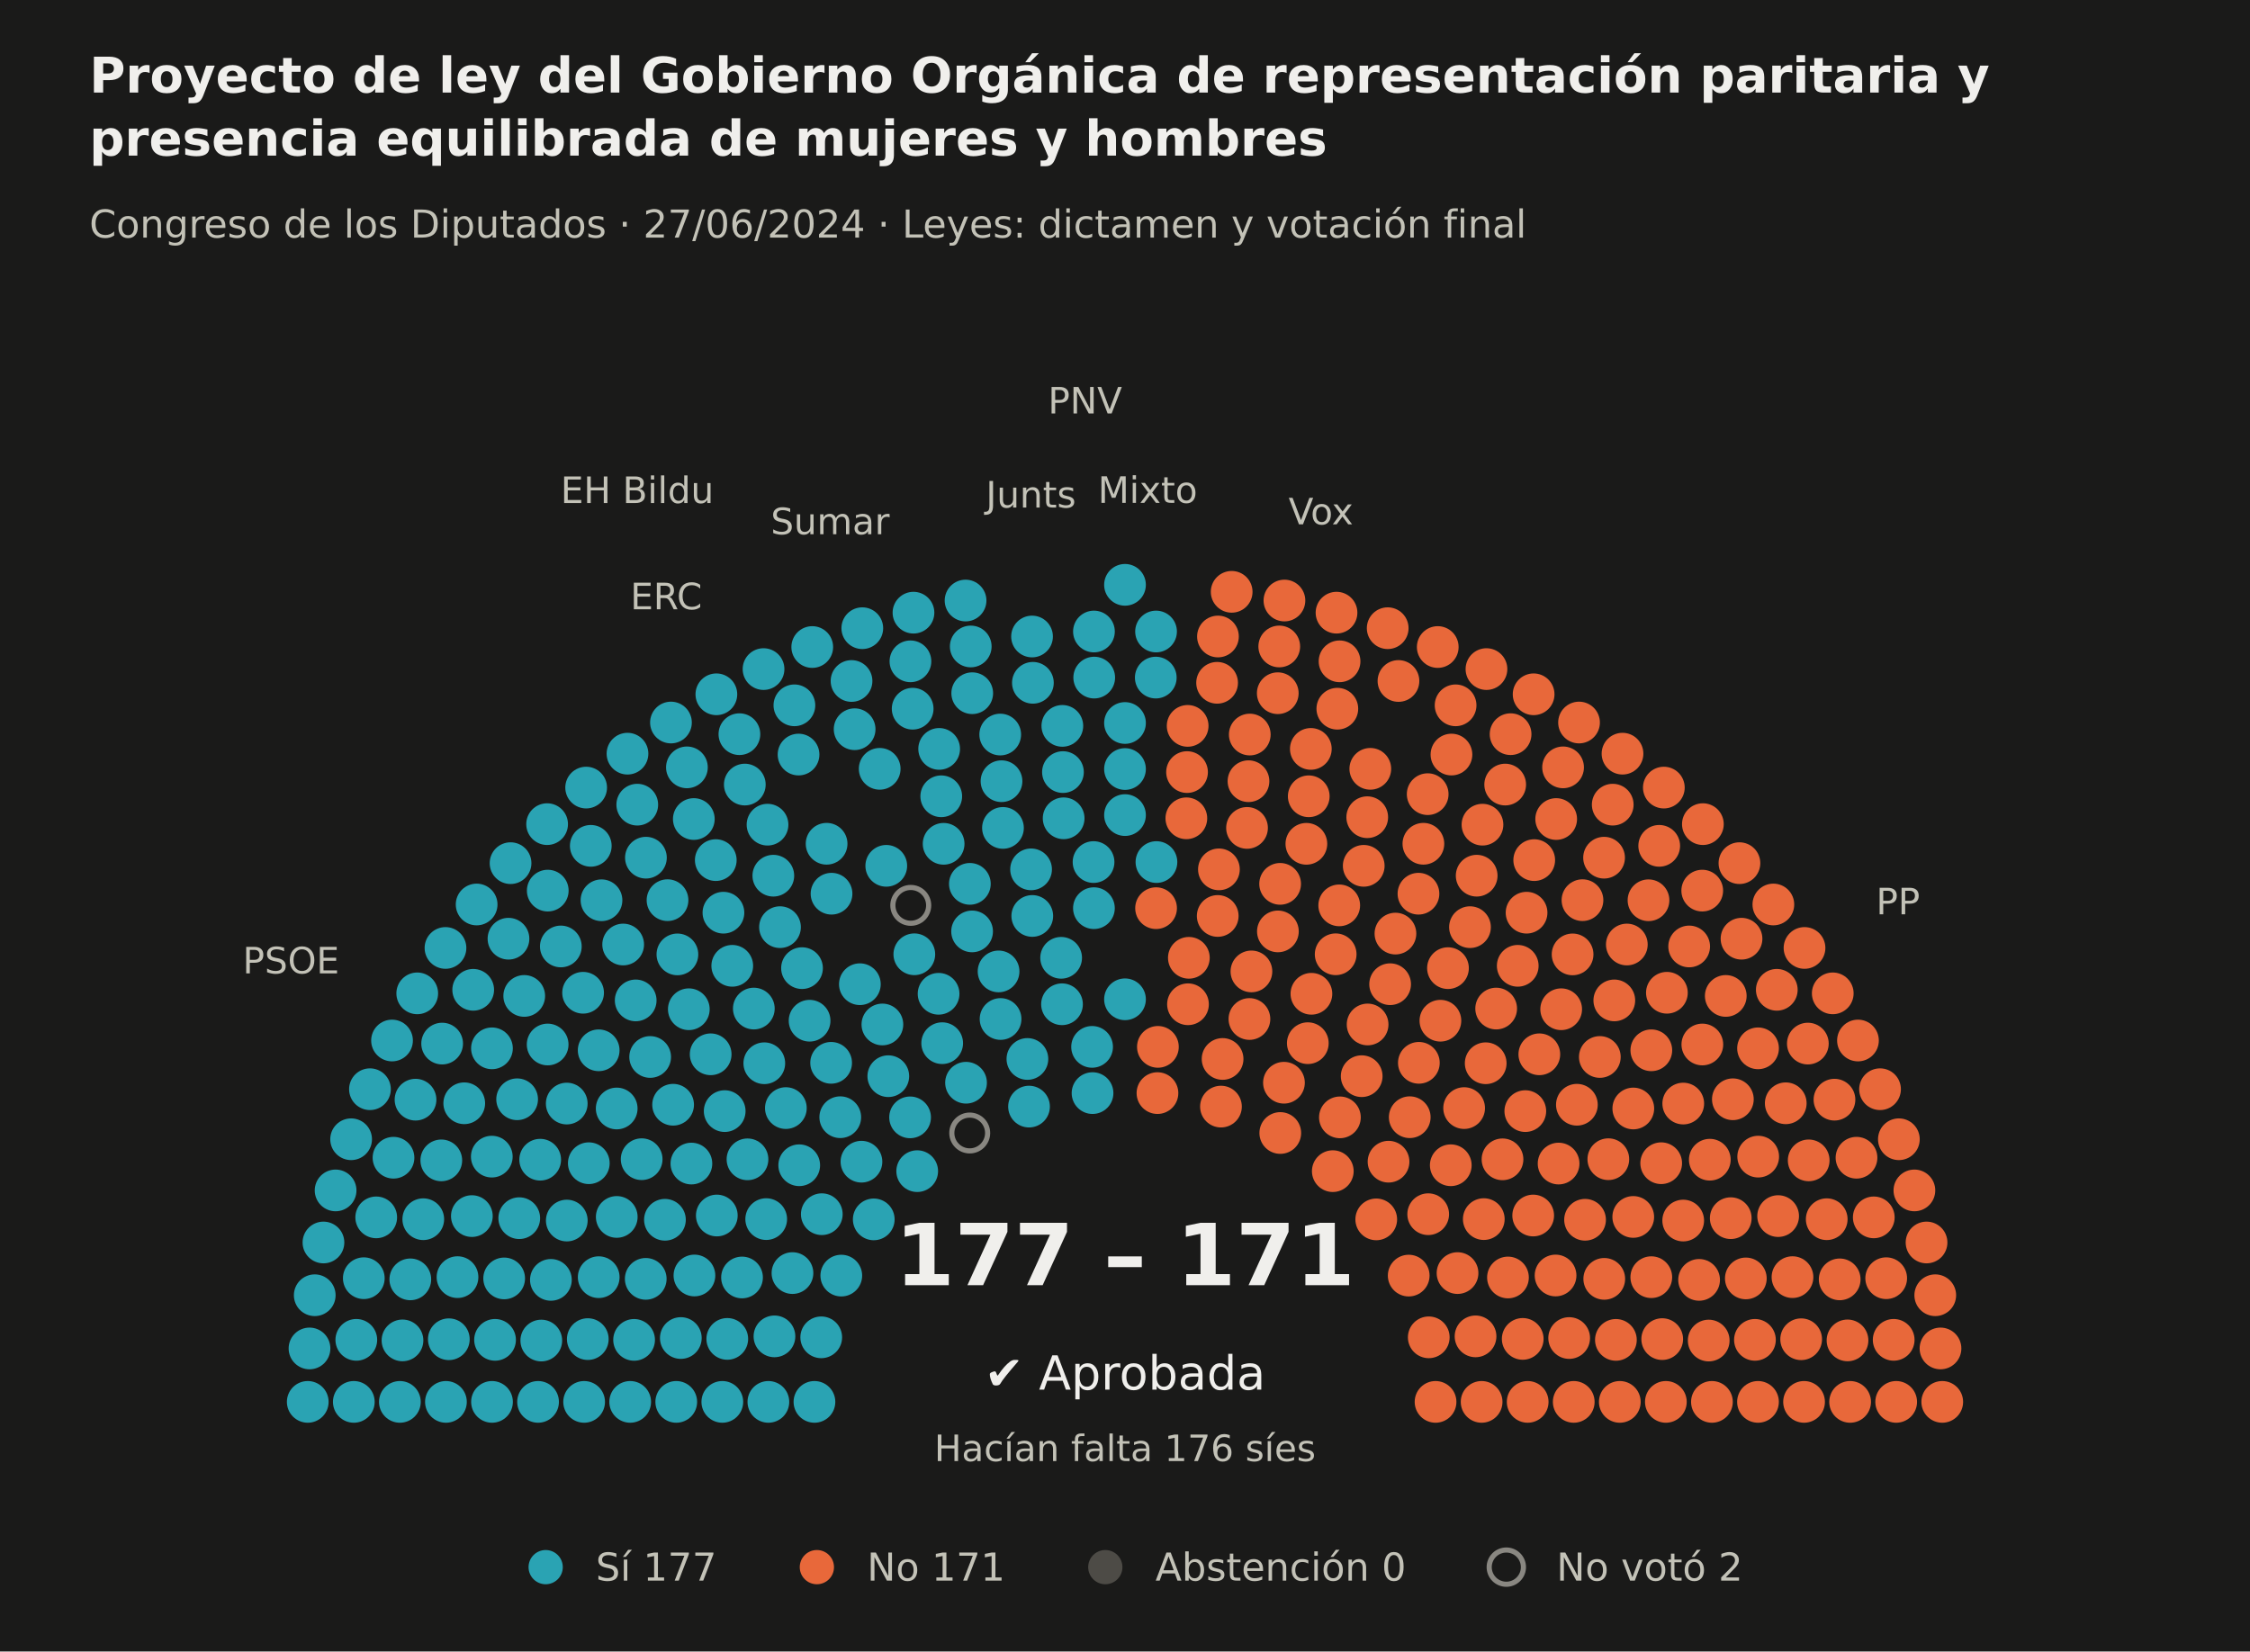
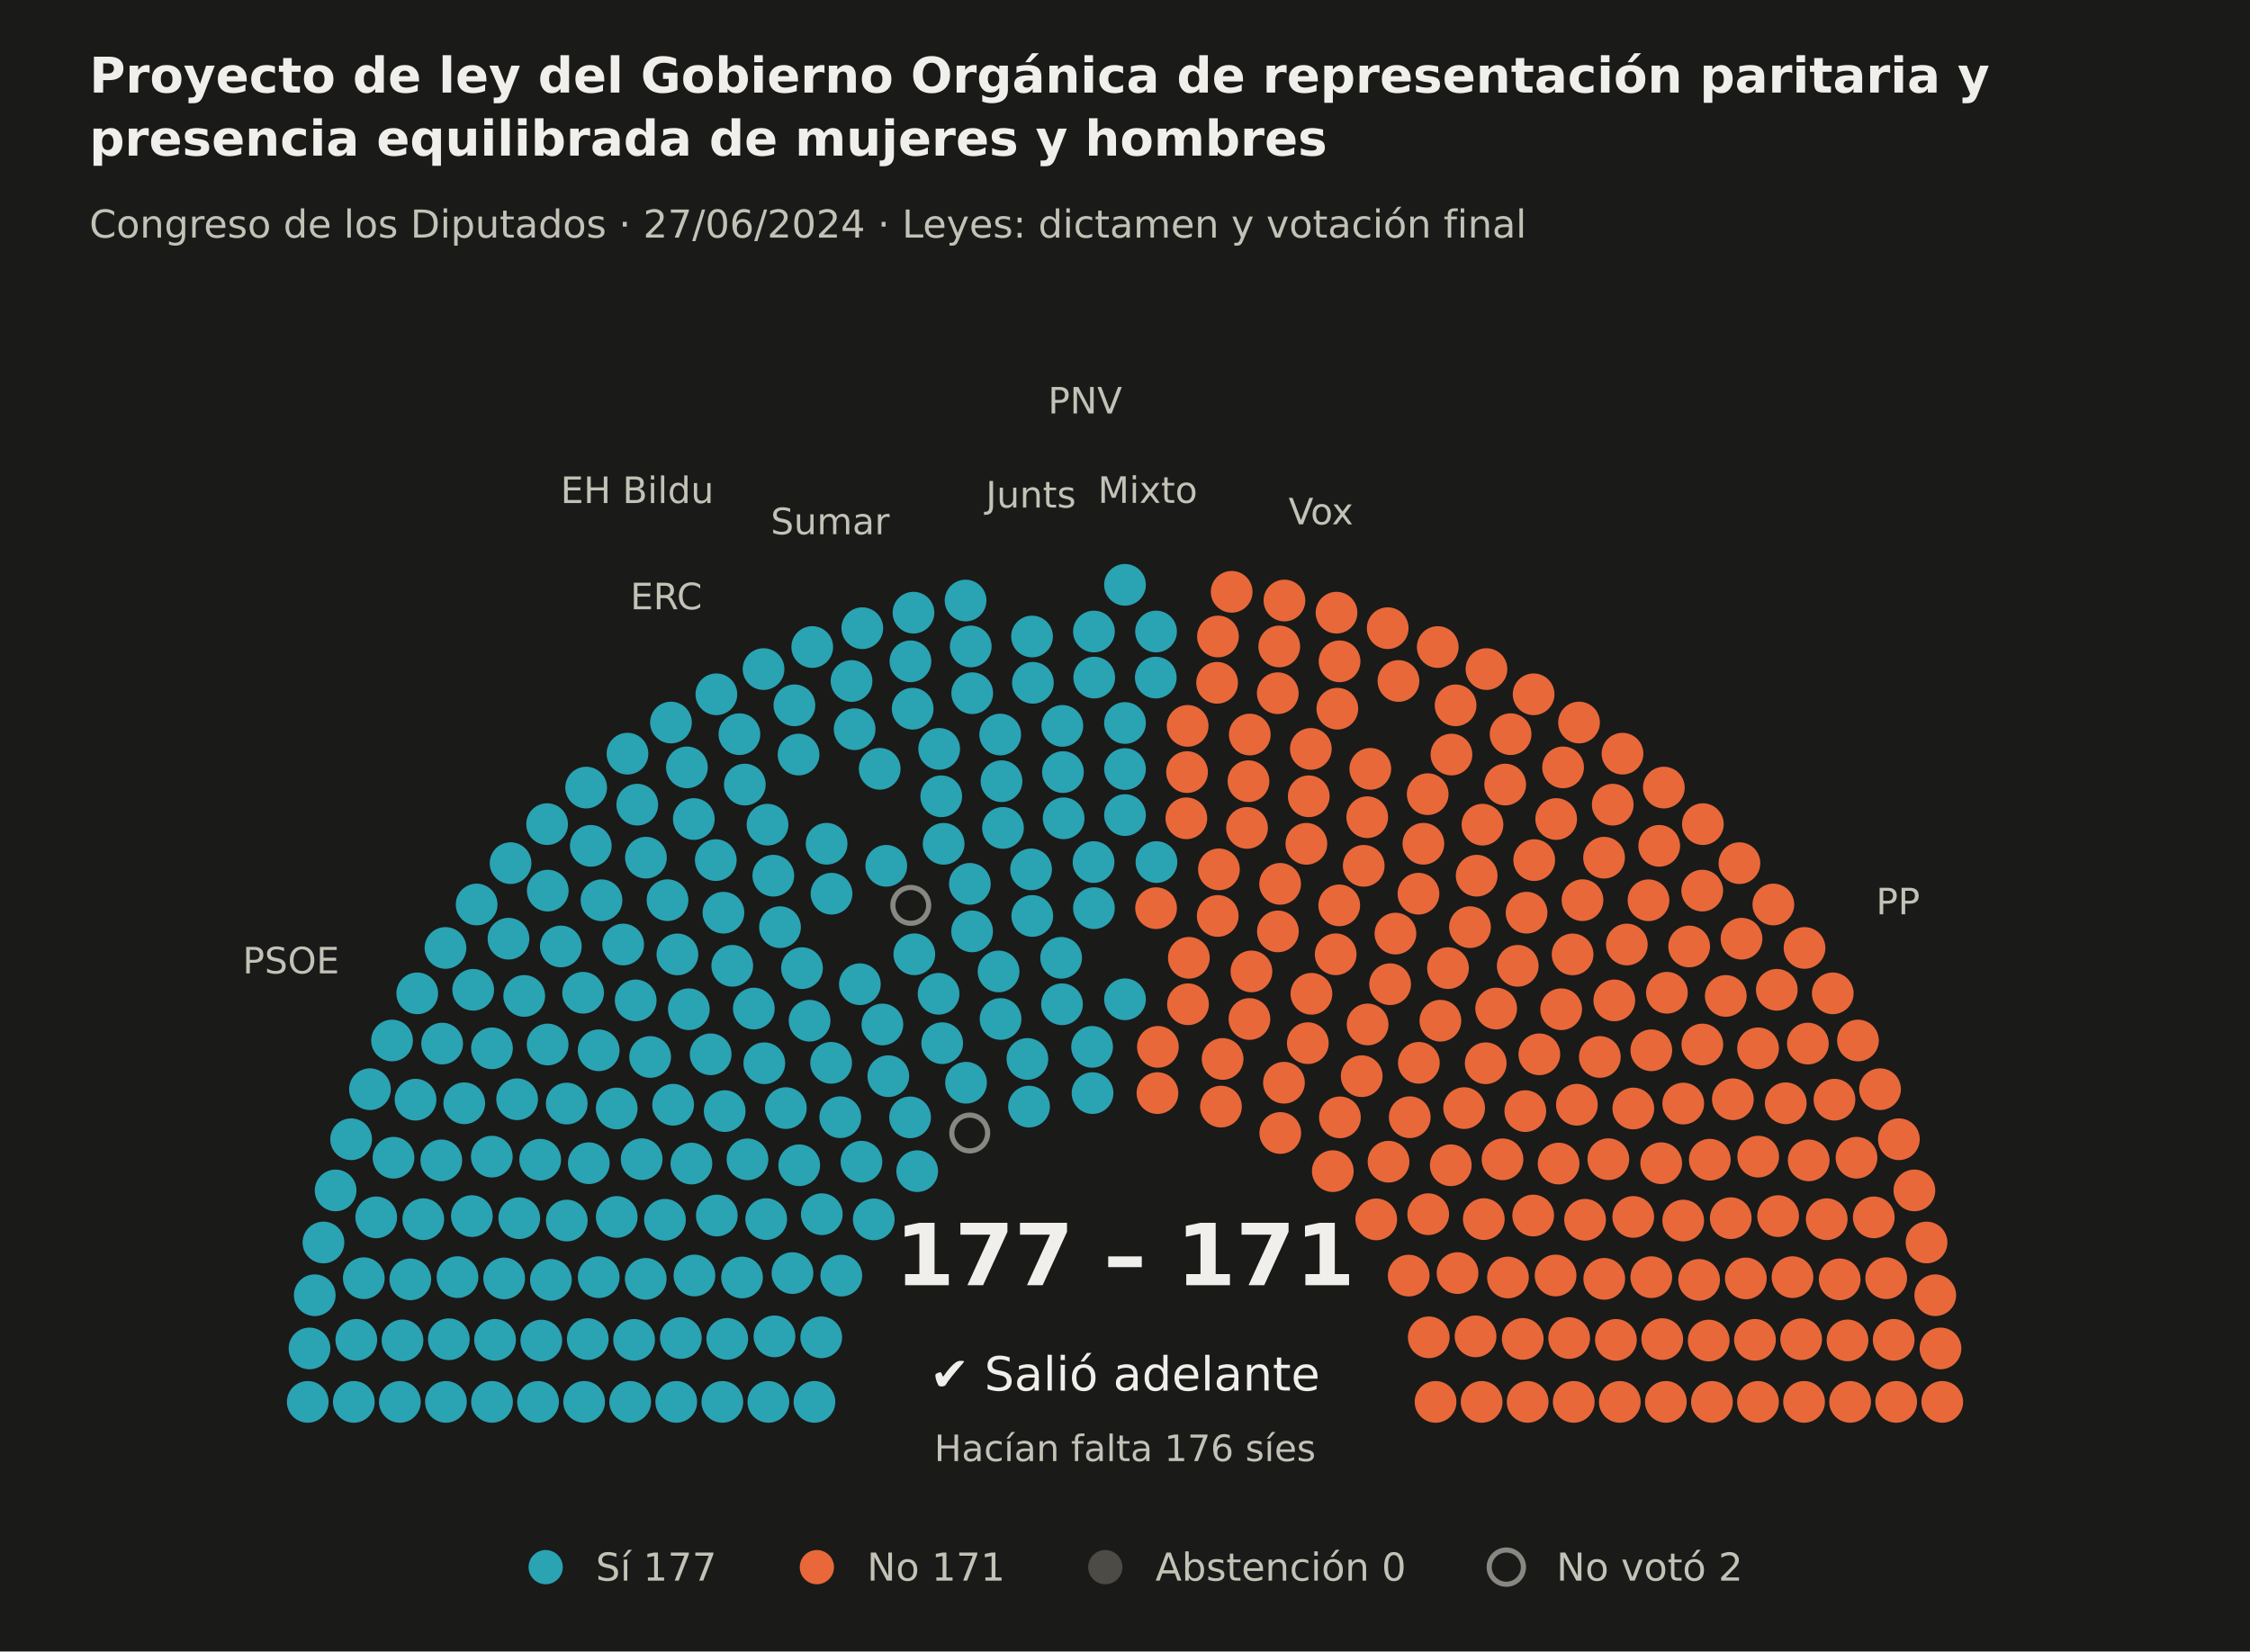
<svg xmlns="http://www.w3.org/2000/svg" xmlns:xlink="http://www.w3.org/1999/xlink" width="525.6pt" height="385.884pt" viewBox="0 0 525.6 385.884" version="1.1">
  <defs>
    <style type="text/css">*{stroke-linejoin: round; stroke-linecap: butt}</style>
  </defs>
  <g id="figure_1">
    <g id="patch_1">
      <path d="M 0 385.884  L 525.6 385.884  L 525.6 0  L 0 0  z " style="fill: #1a1a19" />
    </g>
    <g id="axes_1">
      <g id="PathCollection_1">
        <defs>
          <path id="m3e438a8b8c" d="M 0 4.873  C 1.292 4.873 2.532 4.36 3.446 3.446  C 4.36 2.532 4.873 1.292 4.873 0  C 4.873 -1.292 4.36 -2.532 3.446 -3.446  C 2.532 -4.36 1.292 -4.873 0 -4.873  C -1.292 -4.873 -2.532 -4.36 -3.446 -3.446  C -4.36 -2.532 -4.873 -1.292 -4.873 0  C -4.873 1.292 -4.36 2.532 -3.446 3.446  C -2.532 4.36 -1.292 4.873 0 4.873  z " />
        </defs>
        <g clip-path="url(#p0f7a6aeadc)">
          <use xlink:href="#m3e438a8b8c" x="190.255" y="327.559" style="fill: #2aa3b3" />
          <use xlink:href="#m3e438a8b8c" x="179.494" y="327.559" style="fill: #2aa3b3" />
          <use xlink:href="#m3e438a8b8c" x="168.734" y="327.559" style="fill: #2aa3b3" />
          <use xlink:href="#m3e438a8b8c" x="157.974" y="327.559" style="fill: #2aa3b3" />
          <use xlink:href="#m3e438a8b8c" x="147.213" y="327.559" style="fill: #2aa3b3" />
          <use xlink:href="#m3e438a8b8c" x="136.453" y="327.559" style="fill: #2aa3b3" />
          <use xlink:href="#m3e438a8b8c" x="125.693" y="327.559" style="fill: #2aa3b3" />
          <use xlink:href="#m3e438a8b8c" x="114.932" y="327.559" style="fill: #2aa3b3" />
          <use xlink:href="#m3e438a8b8c" x="104.172" y="327.559" style="fill: #2aa3b3" />
          <use xlink:href="#m3e438a8b8c" x="93.412" y="327.559" style="fill: #2aa3b3" />
          <use xlink:href="#m3e438a8b8c" x="82.651" y="327.559" style="fill: #2aa3b3" />
          <use xlink:href="#m3e438a8b8c" x="71.891" y="327.559" style="fill: #2aa3b3" />
          <use xlink:href="#m3e438a8b8c" x="72.3" y="315.072" style="fill: #2aa3b3" />
          <use xlink:href="#m3e438a8b8c" x="83.235" y="313.063" style="fill: #2aa3b3" />
          <use xlink:href="#m3e438a8b8c" x="94.022" y="313.193" style="fill: #2aa3b3" />
          <use xlink:href="#m3e438a8b8c" x="104.849" y="312.922" style="fill: #2aa3b3" />
          <use xlink:href="#m3e438a8b8c" x="115.644" y="313.065" style="fill: #2aa3b3" />
          <use xlink:href="#m3e438a8b8c" x="126.444" y="313.227" style="fill: #2aa3b3" />
          <use xlink:href="#m3e438a8b8c" x="137.307" y="312.891" style="fill: #2aa3b3" />
          <use xlink:href="#m3e438a8b8c" x="148.125" y="313.072" style="fill: #2aa3b3" />
          <use xlink:href="#m3e438a8b8c" x="73.524" y="302.64" style="fill: #2aa3b3" />
          <use xlink:href="#m3e438a8b8c" x="159.041" y="312.64" style="fill: #2aa3b3" />
          <use xlink:href="#m3e438a8b8c" x="169.892" y="312.843" style="fill: #2aa3b3" />
          <use xlink:href="#m3e438a8b8c" x="84.984" y="298.661" style="fill: #2aa3b3" />
          <use xlink:href="#m3e438a8b8c" x="95.848" y="298.932" style="fill: #2aa3b3" />
          <use xlink:href="#m3e438a8b8c" x="180.913" y="312.251" style="fill: #2aa3b3" />
          <use xlink:href="#m3e438a8b8c" x="106.873" y="298.411" style="fill: #2aa3b3" />
          <use xlink:href="#m3e438a8b8c" x="117.773" y="298.711" style="fill: #2aa3b3" />
          <use xlink:href="#m3e438a8b8c" x="75.559" y="290.314" style="fill: #2aa3b3" />
          <use xlink:href="#m3e438a8b8c" x="191.84" y="312.475" style="fill: #2aa3b3" />
          <use xlink:href="#m3e438a8b8c" x="128.689" y="299.052" style="fill: #2aa3b3" />
          <use xlink:href="#m3e438a8b8c" x="139.859" y="298.421" style="fill: #2aa3b3" />
          <use xlink:href="#m3e438a8b8c" x="87.886" y="284.446" style="fill: #2aa3b3" />
          <use xlink:href="#m3e438a8b8c" x="150.845" y="298.813" style="fill: #2aa3b3" />
          <use xlink:href="#m3e438a8b8c" x="98.877" y="284.876" style="fill: #2aa3b3" />
          <use xlink:href="#m3e438a8b8c" x="78.396" y="278.148" style="fill: #2aa3b3" />
          <use xlink:href="#m3e438a8b8c" x="110.227" y="284.148" style="fill: #2aa3b3" />
          <use xlink:href="#m3e438a8b8c" x="162.22" y="298.026" style="fill: #2aa3b3" />
          <use xlink:href="#m3e438a8b8c" x="121.299" y="284.635" style="fill: #2aa3b3" />
          <use xlink:href="#m3e438a8b8c" x="173.338" y="298.491" style="fill: #2aa3b3" />
          <use xlink:href="#m3e438a8b8c" x="132.403" y="285.19" style="fill: #2aa3b3" />
          <use xlink:href="#m3e438a8b8c" x="91.922" y="270.511" style="fill: #2aa3b3" />
          <use xlink:href="#m3e438a8b8c" x="82.022" y="266.193" style="fill: #2aa3b3" />
          <use xlink:href="#m3e438a8b8c" x="103.087" y="271.129" style="fill: #2aa3b3" />
          <use xlink:href="#m3e438a8b8c" x="144.073" y="284.345" style="fill: #2aa3b3" />
          <use xlink:href="#m3e438a8b8c" x="185.12" y="297.465" style="fill: #2aa3b3" />
          <use xlink:href="#m3e438a8b8c" x="114.884" y="270.255" style="fill: #2aa3b3" />
          <use xlink:href="#m3e438a8b8c" x="155.33" y="285.008" style="fill: #2aa3b3" />
          <use xlink:href="#m3e438a8b8c" x="126.188" y="270.972" style="fill: #2aa3b3" />
          <use xlink:href="#m3e438a8b8c" x="86.423" y="254.501" style="fill: #2aa3b3" />
          <use xlink:href="#m3e438a8b8c" x="97.067" y="256.946" style="fill: #2aa3b3" />
          <use xlink:href="#m3e438a8b8c" x="196.526" y="298.052" style="fill: #2aa3b3" />
          <use xlink:href="#m3e438a8b8c" x="137.546" y="271.792" style="fill: #2aa3b3" />
          <use xlink:href="#m3e438a8b8c" x="108.448" y="257.787" style="fill: #2aa3b3" />
          <use xlink:href="#m3e438a8b8c" x="167.447" y="284.012" style="fill: #2aa3b3" />
          <use xlink:href="#m3e438a8b8c" x="91.579" y="243.122" style="fill: #2aa3b3" />
          <use xlink:href="#m3e438a8b8c" x="120.802" y="256.852" style="fill: #2aa3b3" />
          <use xlink:href="#m3e438a8b8c" x="149.892" y="270.854" style="fill: #2aa3b3" />
          <use xlink:href="#m3e438a8b8c" x="178.986" y="284.853" style="fill: #2aa3b3" />
          <use xlink:href="#m3e438a8b8c" x="103.286" y="243.839" style="fill: #2aa3b3" />
          <use xlink:href="#m3e438a8b8c" x="132.392" y="257.854" style="fill: #2aa3b3" />
          <use xlink:href="#m3e438a8b8c" x="161.511" y="271.874" style="fill: #2aa3b3" />
          <use xlink:href="#m3e438a8b8c" x="114.922" y="244.949" style="fill: #2aa3b3" />
          <use xlink:href="#m3e438a8b8c" x="144.061" y="259.005" style="fill: #2aa3b3" />
          <use xlink:href="#m3e438a8b8c" x="97.468" y="232.104" style="fill: #2aa3b3" />
          <use xlink:href="#m3e438a8b8c" x="191.972" y="283.704" style="fill: #2aa3b3" />
          <use xlink:href="#m3e438a8b8c" x="127.932" y="244.052" style="fill: #2aa3b3" />
          <use xlink:href="#m3e438a8b8c" x="110.54" y="231.275" style="fill: #2aa3b3" />
          <use xlink:href="#m3e438a8b8c" x="174.614" y="270.885" style="fill: #2aa3b3" />
          <use xlink:href="#m3e438a8b8c" x="157.239" y="258.13" style="fill: #2aa3b3" />
          <use xlink:href="#m3e438a8b8c" x="139.852" y="245.408" style="fill: #2aa3b3" />
          <use xlink:href="#m3e438a8b8c" x="104.065" y="221.495" style="fill: #2aa3b3" />
          <use xlink:href="#m3e438a8b8c" x="122.46" y="232.705" style="fill: #2aa3b3" />
          <use xlink:href="#m3e438a8b8c" x="204.109" y="284.917" style="fill: #2aa3b3" />
          <use xlink:href="#m3e438a8b8c" x="186.699" y="272.268" style="fill: #2aa3b3" />
          <use xlink:href="#m3e438a8b8c" x="169.288" y="259.618" style="fill: #2aa3b3" />
          <use xlink:href="#m3e438a8b8c" x="151.878" y="246.969" style="fill: #2aa3b3" />
          <use xlink:href="#m3e438a8b8c" x="118.781" y="219.336" style="fill: #2aa3b3" />
          <use xlink:href="#m3e438a8b8c" x="136.212" y="231.964" style="fill: #2aa3b3" />
          <use xlink:href="#m3e438a8b8c" x="111.342" y="211.34" style="fill: #2aa3b3" />
          <use xlink:href="#m3e438a8b8c" x="131.01" y="221.145" style="fill: #2aa3b3" />
          <use xlink:href="#m3e438a8b8c" x="148.497" y="233.752" style="fill: #2aa3b3" />
          <use xlink:href="#m3e438a8b8c" x="166.012" y="246.344" style="fill: #2aa3b3" />
          <use xlink:href="#m3e438a8b8c" x="183.577" y="258.912" style="fill: #2aa3b3" />
          <use xlink:href="#m3e438a8b8c" x="119.267" y="201.683" style="fill: #2aa3b3" />
          <use xlink:href="#m3e438a8b8c" x="127.957" y="208.098" style="fill: #2aa3b3" />
          <use xlink:href="#m3e438a8b8c" x="160.909" y="235.816" style="fill: #2aa3b3" />
          <use xlink:href="#m3e438a8b8c" x="201.236" y="271.436" style="fill: #2aa3b3" />
          <use xlink:href="#m3e438a8b8c" x="145.572" y="220.691" style="fill: #2aa3b3" />
          <use xlink:href="#m3e438a8b8c" x="178.541" y="248.434" style="fill: #2aa3b3" />
          <use xlink:href="#m3e438a8b8c" x="140.509" y="210.352" style="fill: #2aa3b3" />
          <use xlink:href="#m3e438a8b8c" x="196.285" y="261.044" style="fill: #2aa3b3" />
          <use xlink:href="#m3e438a8b8c" x="158.242" y="223" style="fill: #2aa3b3" />
          <use xlink:href="#m3e438a8b8c" x="127.807" y="192.565" style="fill: #2aa3b3" />
          <use xlink:href="#m3e438a8b8c" x="138.007" y="197.635" style="fill: #2aa3b3" />
          <use xlink:href="#m3e438a8b8c" x="176.095" y="235.657" style="fill: #2aa3b3" />
          <use xlink:href="#m3e438a8b8c" x="155.933" y="210.331" style="fill: #2aa3b3" />
          <use xlink:href="#m3e438a8b8c" x="214.258" y="273.647" style="fill: #2aa3b3" />
          <use xlink:href="#m3e438a8b8c" x="171.057" y="225.668" style="fill: #2aa3b3" />
          <use xlink:href="#m3e438a8b8c" x="150.889" y="200.403" style="fill: #2aa3b3" />
          <use xlink:href="#m3e438a8b8c" x="136.925" y="184.025" style="fill: #2aa3b3" />
          <use xlink:href="#m3e438a8b8c" x="194.153" y="248.336" style="fill: #2aa3b3" />
          <use xlink:href="#m3e438a8b8c" x="189.122" y="238.497" style="fill: #2aa3b3" />
          <use xlink:href="#m3e438a8b8c" x="168.994" y="213.255" style="fill: #2aa3b3" />
          <use xlink:href="#m3e438a8b8c" x="148.866" y="188.014" style="fill: #2aa3b3" />
          <use xlink:href="#m3e438a8b8c" x="146.582" y="176.1" style="fill: #2aa3b3" />
          <use xlink:href="#m3e438a8b8c" x="212.597" y="261.079" style="fill: #2aa3b3" />
          <use xlink:href="#m3e438a8b8c" x="167.205" y="200.971" style="fill: #2aa3b3" />
          <use xlink:href="#m3e438a8b8c" x="187.351" y="226.213" style="fill: #2aa3b3" />
          <use xlink:href="#m3e438a8b8c" x="162.076" y="191.371" style="fill: #2aa3b3" />
          <use xlink:href="#m3e438a8b8c" x="207.509" y="251.457" style="fill: #2aa3b3" />
          <use xlink:href="#m3e438a8b8c" x="182.21" y="216.636" style="fill: #2aa3b3" />
          <use xlink:href="#m3e438a8b8c" x="160.464" y="179.299" style="fill: #2aa3b3" />
          <use xlink:href="#m3e438a8b8c" x="180.649" y="204.611" style="fill: #2aa3b3" />
          <use xlink:href="#m3e438a8b8c" x="156.737" y="168.823" style="fill: #2aa3b3" />
          <use xlink:href="#m3e438a8b8c" x="206.127" y="239.373" style="fill: #2aa3b3" />
          <use xlink:href="#m3e438a8b8c" x="200.866" y="229.965" style="fill: #2aa3b3" />
          <use xlink:href="#m3e438a8b8c" x="179.293" y="192.69" style="fill: #2aa3b3" />
          <use xlink:href="#m3e438a8b8c" x="173.988" y="183.319" style="fill: #2aa3b3" />
          <use xlink:href="#m3e438a8b8c" x="194.246" y="208.82" style="fill: #2aa3b3" />
          <use xlink:href="#m3e438a8b8c" x="172.726" y="171.545" style="fill: #2aa3b3" />
          <use xlink:href="#m3e438a8b8c" x="167.345" y="162.226" style="fill: #2aa3b3" />
          <use xlink:href="#m3e438a8b8c" x="193.096" y="197.151" style="fill: #2aa3b3" />
          <use xlink:href="#m3e438a8b8c" x="220.095" y="243.745" style="fill: #2aa3b3" />
          <use xlink:href="#m3e438a8b8c" x="186.541" y="176.307" style="fill: #2aa3b3" />
          <use xlink:href="#m3e438a8b8c" x="225.667" y="252.986" style="fill: #2aa3b3" />
          <use xlink:href="#m3e438a8b8c" x="178.363" y="156.337" style="fill: #2aa3b3" />
          <use xlink:href="#m3e438a8b8c" x="185.572" y="164.803" style="fill: #2aa3b3" />
          <use xlink:href="#m3e438a8b8c" x="213.586" y="222.973" style="fill: #2aa3b3" />
          <use xlink:href="#m3e438a8b8c" x="219.254" y="232.205" style="fill: #2aa3b3" />
          <use xlink:href="#m3e438a8b8c" x="207.033" y="202.305" style="fill: #2aa3b3" />
          <use xlink:href="#m3e438a8b8c" x="189.742" y="151.182" style="fill: #2aa3b3" />
          <use xlink:href="#m3e438a8b8c" x="199.642" y="170.385" style="fill: #2aa3b3" />
          <use xlink:href="#m3e438a8b8c" x="205.497" y="179.642" style="fill: #2aa3b3" />
          <use xlink:href="#m3e438a8b8c" x="198.918" y="159.117" style="fill: #2aa3b3" />
          <use xlink:href="#m3e438a8b8c" x="201.434" y="146.781" style="fill: #2aa3b3" />
          <use xlink:href="#m3e438a8b8c" x="240.382" y="258.564" style="fill: #2aa3b3" />
          <use xlink:href="#m3e438a8b8c" x="233.732" y="238.096" style="fill: #2aa3b3" />
          <use xlink:href="#m3e438a8b8c" x="227.082" y="217.629" style="fill: #2aa3b3" />
          <use xlink:href="#m3e438a8b8c" x="220.431" y="197.162" style="fill: #2aa3b3" />
          <use xlink:href="#m3e438a8b8c" x="213.199" y="165.595" style="fill: #2aa3b3" />
          <use xlink:href="#m3e438a8b8c" x="219.876" y="186.058" style="fill: #2aa3b3" />
          <use xlink:href="#m3e438a8b8c" x="226.563" y="206.519" style="fill: #2aa3b3" />
          <use xlink:href="#m3e438a8b8c" x="233.267" y="226.978" style="fill: #2aa3b3" />
          <use xlink:href="#m3e438a8b8c" x="212.679" y="154.522" style="fill: #2aa3b3" />
          <use xlink:href="#m3e438a8b8c" x="240.002" y="247.433" style="fill: #2aa3b3" />
          <use xlink:href="#m3e438a8b8c" x="219.389" y="174.986" style="fill: #2aa3b3" />
          <use xlink:href="#m3e438a8b8c" x="213.389" y="143.155" style="fill: #2aa3b3" />
          <use xlink:href="#m3e438a8b8c" x="227.113" y="161.972" style="fill: #2aa3b3" />
          <use xlink:href="#m3e438a8b8c" x="234.294" y="193.447" style="fill: #2aa3b3" />
          <use xlink:href="#m3e438a8b8c" x="226.766" y="151.05" style="fill: #2aa3b3" />
          <use xlink:href="#m3e438a8b8c" x="233.952" y="182.532" style="fill: #2aa3b3" />
          <use xlink:href="#m3e438a8b8c" x="225.555" y="140.318" style="fill: #2aa3b3" />
          <use xlink:href="#m3e438a8b8c" x="241.141" y="214.019" style="fill: #2aa3b3" />
          <use xlink:href="#m3e438a8b8c" x="233.652" y="171.631" style="fill: #2aa3b3" />
          <use xlink:href="#m3e438a8b8c" x="240.86" y="203.131" style="fill: #2aa3b3" />
          <use xlink:href="#m3e438a8b8c" x="248.085" y="234.651" style="fill: #2aa3b3" />
          <use xlink:href="#m3e438a8b8c" x="247.882" y="223.799" style="fill: #2aa3b3" />
          <use xlink:href="#m3e438a8b8c" x="241.285" y="159.542" style="fill: #2aa3b3" />
          <use xlink:href="#m3e438a8b8c" x="241.085" y="148.723" style="fill: #2aa3b3" />
          <use xlink:href="#m3e438a8b8c" x="255.217" y="255.411" style="fill: #2aa3b3" />
          <use xlink:href="#m3e438a8b8c" x="248.468" y="191.202" style="fill: #2aa3b3" />
          <use xlink:href="#m3e438a8b8c" x="248.306" y="180.403" style="fill: #2aa3b3" />
          <use xlink:href="#m3e438a8b8c" x="255.114" y="244.608" style="fill: #2aa3b3" />
          <use xlink:href="#m3e438a8b8c" x="248.164" y="169.607" style="fill: #2aa3b3" />
          <use xlink:href="#m3e438a8b8c" x="255.542" y="212.2" style="fill: #2aa3b3" />
          <use xlink:href="#m3e438a8b8c" x="255.454" y="201.425" style="fill: #2aa3b3" />
          <use xlink:href="#m3e438a8b8c" x="255.611" y="158.323" style="fill: #2aa3b3" />
          <use xlink:href="#m3e438a8b8c" x="255.546" y="147.556" style="fill: #2aa3b3" />
          <use xlink:href="#m3e438a8b8c" x="262.8" y="233.492" style="fill: #2aa3b3" />
          <use xlink:href="#m3e438a8b8c" x="262.8" y="190.451" style="fill: #2aa3b3" />
          <use xlink:href="#m3e438a8b8c" x="262.8" y="179.691" style="fill: #2aa3b3" />
          <use xlink:href="#m3e438a8b8c" x="262.8" y="168.93" style="fill: #2aa3b3" />
          <use xlink:href="#m3e438a8b8c" x="262.8" y="136.649" style="fill: #2aa3b3" />
          <use xlink:href="#m3e438a8b8c" x="270.054" y="147.556" style="fill: #2aa3b3" />
          <use xlink:href="#m3e438a8b8c" x="269.989" y="158.323" style="fill: #2aa3b3" />
          <use xlink:href="#m3e438a8b8c" x="270.146" y="201.425" style="fill: #2aa3b3" />
        </g>
      </g>
      <g id="PathCollection_2">
        <defs>
          <path id="m6b6312dc96" d="M 0 4.873  C 1.292 4.873 2.532 4.36 3.446 3.446  C 4.36 2.532 4.873 1.292 4.873 0  C 4.873 -1.292 4.36 -2.532 3.446 -3.446  C 2.532 -4.36 1.292 -4.873 0 -4.873  C -1.292 -4.873 -2.532 -4.36 -3.446 -3.446  C -4.36 -2.532 -4.873 -1.292 -4.873 0  C -4.873 1.292 -4.36 2.532 -3.446 3.446  C -2.532 4.36 -1.292 4.873 0 4.873  z " />
        </defs>
        <g clip-path="url(#p0f7a6aeadc)">
          <use xlink:href="#m6b6312dc96" x="270.058" y="212.2" style="fill: #e8683a" />
          <use xlink:href="#m6b6312dc96" x="270.486" y="244.608" style="fill: #e8683a" />
          <use xlink:href="#m6b6312dc96" x="277.436" y="169.607" style="fill: #e8683a" />
          <use xlink:href="#m6b6312dc96" x="277.294" y="180.403" style="fill: #e8683a" />
          <use xlink:href="#m6b6312dc96" x="270.383" y="255.411" style="fill: #e8683a" />
          <use xlink:href="#m6b6312dc96" x="277.132" y="191.202" style="fill: #e8683a" />
          <use xlink:href="#m6b6312dc96" x="284.515" y="148.723" style="fill: #e8683a" />
          <use xlink:href="#m6b6312dc96" x="284.315" y="159.542" style="fill: #e8683a" />
          <use xlink:href="#m6b6312dc96" x="287.719" y="138.283" style="fill: #e8683a" />
          <use xlink:href="#m6b6312dc96" x="277.718" y="223.799" style="fill: #e8683a" />
          <use xlink:href="#m6b6312dc96" x="277.515" y="234.651" style="fill: #e8683a" />
          <use xlink:href="#m6b6312dc96" x="284.74" y="203.131" style="fill: #e8683a" />
          <use xlink:href="#m6b6312dc96" x="291.948" y="171.631" style="fill: #e8683a" />
          <use xlink:href="#m6b6312dc96" x="284.459" y="214.019" style="fill: #e8683a" />
          <use xlink:href="#m6b6312dc96" x="291.648" y="182.532" style="fill: #e8683a" />
          <use xlink:href="#m6b6312dc96" x="300.045" y="140.318" style="fill: #e8683a" />
          <use xlink:href="#m6b6312dc96" x="298.834" y="151.05" style="fill: #e8683a" />
          <use xlink:href="#m6b6312dc96" x="291.306" y="193.447" style="fill: #e8683a" />
          <use xlink:href="#m6b6312dc96" x="298.487" y="161.972" style="fill: #e8683a" />
          <use xlink:href="#m6b6312dc96" x="312.211" y="143.155" style="fill: #e8683a" />
          <use xlink:href="#m6b6312dc96" x="285.598" y="247.433" style="fill: #e8683a" />
          <use xlink:href="#m6b6312dc96" x="306.211" y="174.986" style="fill: #e8683a" />
          <use xlink:href="#m6b6312dc96" x="312.921" y="154.522" style="fill: #e8683a" />
          <use xlink:href="#m6b6312dc96" x="292.333" y="226.978" style="fill: #e8683a" />
          <use xlink:href="#m6b6312dc96" x="299.037" y="206.519" style="fill: #e8683a" />
          <use xlink:href="#m6b6312dc96" x="305.724" y="186.058" style="fill: #e8683a" />
          <use xlink:href="#m6b6312dc96" x="312.401" y="165.595" style="fill: #e8683a" />
          <use xlink:href="#m6b6312dc96" x="285.218" y="258.564" style="fill: #e8683a" />
          <use xlink:href="#m6b6312dc96" x="291.868" y="238.096" style="fill: #e8683a" />
          <use xlink:href="#m6b6312dc96" x="298.518" y="217.629" style="fill: #e8683a" />
          <use xlink:href="#m6b6312dc96" x="305.169" y="197.162" style="fill: #e8683a" />
          <use xlink:href="#m6b6312dc96" x="324.166" y="146.781" style="fill: #e8683a" />
          <use xlink:href="#m6b6312dc96" x="326.682" y="159.117" style="fill: #e8683a" />
          <use xlink:href="#m6b6312dc96" x="320.103" y="179.642" style="fill: #e8683a" />
          <use xlink:href="#m6b6312dc96" x="319.387" y="190.947" style="fill: #e8683a" />
          <use xlink:href="#m6b6312dc96" x="335.858" y="151.182" style="fill: #e8683a" />
          <use xlink:href="#m6b6312dc96" x="312.844" y="211.545" style="fill: #e8683a" />
          <use xlink:href="#m6b6312dc96" x="318.567" y="202.305" style="fill: #e8683a" />
          <use xlink:href="#m6b6312dc96" x="306.346" y="232.205" style="fill: #e8683a" />
          <use xlink:href="#m6b6312dc96" x="312.014" y="222.973" style="fill: #e8683a" />
          <use xlink:href="#m6b6312dc96" x="340.028" y="164.803" style="fill: #e8683a" />
          <use xlink:href="#m6b6312dc96" x="347.237" y="156.337" style="fill: #e8683a" />
          <use xlink:href="#m6b6312dc96" x="299.933" y="252.986" style="fill: #e8683a" />
          <use xlink:href="#m6b6312dc96" x="333.507" y="185.56" style="fill: #e8683a" />
          <use xlink:href="#m6b6312dc96" x="339.059" y="176.307" style="fill: #e8683a" />
          <use xlink:href="#m6b6312dc96" x="305.505" y="243.745" style="fill: #e8683a" />
          <use xlink:href="#m6b6312dc96" x="332.504" y="197.151" style="fill: #e8683a" />
          <use xlink:href="#m6b6312dc96" x="299.073" y="264.732" style="fill: #e8683a" />
          <use xlink:href="#m6b6312dc96" x="325.974" y="218.139" style="fill: #e8683a" />
          <use xlink:href="#m6b6312dc96" x="331.354" y="208.82" style="fill: #e8683a" />
          <use xlink:href="#m6b6312dc96" x="352.874" y="171.545" style="fill: #e8683a" />
          <use xlink:href="#m6b6312dc96" x="358.255" y="162.226" style="fill: #e8683a" />
          <use xlink:href="#m6b6312dc96" x="351.612" y="183.319" style="fill: #e8683a" />
          <use xlink:href="#m6b6312dc96" x="346.307" y="192.69" style="fill: #e8683a" />
          <use xlink:href="#m6b6312dc96" x="324.734" y="229.965" style="fill: #e8683a" />
          <use xlink:href="#m6b6312dc96" x="319.473" y="239.373" style="fill: #e8683a" />
          <use xlink:href="#m6b6312dc96" x="344.951" y="204.611" style="fill: #e8683a" />
          <use xlink:href="#m6b6312dc96" x="368.863" y="168.823" style="fill: #e8683a" />
          <use xlink:href="#m6b6312dc96" x="365.136" y="179.299" style="fill: #e8683a" />
          <use xlink:href="#m6b6312dc96" x="318.091" y="251.457" style="fill: #e8683a" />
          <use xlink:href="#m6b6312dc96" x="343.39" y="216.636" style="fill: #e8683a" />
          <use xlink:href="#m6b6312dc96" x="363.524" y="191.371" style="fill: #e8683a" />
          <use xlink:href="#m6b6312dc96" x="338.249" y="226.213" style="fill: #e8683a" />
          <use xlink:href="#m6b6312dc96" x="313.003" y="261.079" style="fill: #e8683a" />
          <use xlink:href="#m6b6312dc96" x="358.395" y="200.971" style="fill: #e8683a" />
          <use xlink:href="#m6b6312dc96" x="379.018" y="176.1" style="fill: #e8683a" />
          <use xlink:href="#m6b6312dc96" x="376.734" y="188.014" style="fill: #e8683a" />
          <use xlink:href="#m6b6312dc96" x="356.606" y="213.255" style="fill: #e8683a" />
          <use xlink:href="#m6b6312dc96" x="336.478" y="238.497" style="fill: #e8683a" />
          <use xlink:href="#m6b6312dc96" x="331.447" y="248.336" style="fill: #e8683a" />
          <use xlink:href="#m6b6312dc96" x="388.675" y="184.025" style="fill: #e8683a" />
          <use xlink:href="#m6b6312dc96" x="374.711" y="200.403" style="fill: #e8683a" />
          <use xlink:href="#m6b6312dc96" x="311.342" y="273.647" style="fill: #e8683a" />
          <use xlink:href="#m6b6312dc96" x="354.543" y="225.668" style="fill: #e8683a" />
          <use xlink:href="#m6b6312dc96" x="369.667" y="210.331" style="fill: #e8683a" />
          <use xlink:href="#m6b6312dc96" x="349.505" y="235.657" style="fill: #e8683a" />
          <use xlink:href="#m6b6312dc96" x="387.593" y="197.635" style="fill: #e8683a" />
          <use xlink:href="#m6b6312dc96" x="329.315" y="261.044" style="fill: #e8683a" />
          <use xlink:href="#m6b6312dc96" x="367.358" y="223" style="fill: #e8683a" />
          <use xlink:href="#m6b6312dc96" x="397.793" y="192.565" style="fill: #e8683a" />
          <use xlink:href="#m6b6312dc96" x="385.091" y="210.352" style="fill: #e8683a" />
          <use xlink:href="#m6b6312dc96" x="347.059" y="248.434" style="fill: #e8683a" />
          <use xlink:href="#m6b6312dc96" x="324.364" y="271.436" style="fill: #e8683a" />
          <use xlink:href="#m6b6312dc96" x="380.028" y="220.691" style="fill: #e8683a" />
          <use xlink:href="#m6b6312dc96" x="364.691" y="235.816" style="fill: #e8683a" />
          <use xlink:href="#m6b6312dc96" x="397.643" y="208.098" style="fill: #e8683a" />
          <use xlink:href="#m6b6312dc96" x="406.333" y="201.683" style="fill: #e8683a" />
          <use xlink:href="#m6b6312dc96" x="342.023" y="258.912" style="fill: #e8683a" />
          <use xlink:href="#m6b6312dc96" x="359.587" y="246.344" style="fill: #e8683a" />
          <use xlink:href="#m6b6312dc96" x="377.103" y="233.752" style="fill: #e8683a" />
          <use xlink:href="#m6b6312dc96" x="394.59" y="221.145" style="fill: #e8683a" />
          <use xlink:href="#m6b6312dc96" x="414.258" y="211.34" style="fill: #e8683a" />
          <use xlink:href="#m6b6312dc96" x="389.388" y="231.964" style="fill: #e8683a" />
          <use xlink:href="#m6b6312dc96" x="406.819" y="219.336" style="fill: #e8683a" />
          <use xlink:href="#m6b6312dc96" x="321.491" y="284.917" style="fill: #e8683a" />
          <use xlink:href="#m6b6312dc96" x="338.901" y="272.268" style="fill: #e8683a" />
          <use xlink:href="#m6b6312dc96" x="356.312" y="259.618" style="fill: #e8683a" />
          <use xlink:href="#m6b6312dc96" x="373.722" y="246.969" style="fill: #e8683a" />
          <use xlink:href="#m6b6312dc96" x="403.14" y="232.705" style="fill: #e8683a" />
          <use xlink:href="#m6b6312dc96" x="385.748" y="245.408" style="fill: #e8683a" />
          <use xlink:href="#m6b6312dc96" x="421.535" y="221.495" style="fill: #e8683a" />
          <use xlink:href="#m6b6312dc96" x="368.361" y="258.13" style="fill: #e8683a" />
          <use xlink:href="#m6b6312dc96" x="350.986" y="270.885" style="fill: #e8683a" />
          <use xlink:href="#m6b6312dc96" x="415.06" y="231.275" style="fill: #e8683a" />
          <use xlink:href="#m6b6312dc96" x="333.628" y="283.704" style="fill: #e8683a" />
          <use xlink:href="#m6b6312dc96" x="397.668" y="244.052" style="fill: #e8683a" />
          <use xlink:href="#m6b6312dc96" x="381.539" y="259.005" style="fill: #e8683a" />
          <use xlink:href="#m6b6312dc96" x="428.132" y="232.104" style="fill: #e8683a" />
          <use xlink:href="#m6b6312dc96" x="410.678" y="244.949" style="fill: #e8683a" />
          <use xlink:href="#m6b6312dc96" x="364.089" y="271.874" style="fill: #e8683a" />
          <use xlink:href="#m6b6312dc96" x="393.208" y="257.854" style="fill: #e8683a" />
          <use xlink:href="#m6b6312dc96" x="422.314" y="243.839" style="fill: #e8683a" />
          <use xlink:href="#m6b6312dc96" x="346.614" y="284.853" style="fill: #e8683a" />
          <use xlink:href="#m6b6312dc96" x="375.708" y="270.854" style="fill: #e8683a" />
          <use xlink:href="#m6b6312dc96" x="404.798" y="256.852" style="fill: #e8683a" />
          <use xlink:href="#m6b6312dc96" x="434.021" y="243.122" style="fill: #e8683a" />
          <use xlink:href="#m6b6312dc96" x="358.153" y="284.012" style="fill: #e8683a" />
          <use xlink:href="#m6b6312dc96" x="417.152" y="257.787" style="fill: #e8683a" />
          <use xlink:href="#m6b6312dc96" x="329.074" y="298.052" style="fill: #e8683a" />
          <use xlink:href="#m6b6312dc96" x="388.054" y="271.792" style="fill: #e8683a" />
          <use xlink:href="#m6b6312dc96" x="428.533" y="256.946" style="fill: #e8683a" />
          <use xlink:href="#m6b6312dc96" x="399.412" y="270.972" style="fill: #e8683a" />
          <use xlink:href="#m6b6312dc96" x="439.177" y="254.501" style="fill: #e8683a" />
          <use xlink:href="#m6b6312dc96" x="370.27" y="285.008" style="fill: #e8683a" />
          <use xlink:href="#m6b6312dc96" x="340.48" y="297.465" style="fill: #e8683a" />
          <use xlink:href="#m6b6312dc96" x="410.716" y="270.255" style="fill: #e8683a" />
          <use xlink:href="#m6b6312dc96" x="381.527" y="284.345" style="fill: #e8683a" />
          <use xlink:href="#m6b6312dc96" x="422.513" y="271.129" style="fill: #e8683a" />
          <use xlink:href="#m6b6312dc96" x="443.578" y="266.193" style="fill: #e8683a" />
          <use xlink:href="#m6b6312dc96" x="433.678" y="270.511" style="fill: #e8683a" />
          <use xlink:href="#m6b6312dc96" x="352.262" y="298.491" style="fill: #e8683a" />
          <use xlink:href="#m6b6312dc96" x="393.197" y="285.19" style="fill: #e8683a" />
          <use xlink:href="#m6b6312dc96" x="404.301" y="284.635" style="fill: #e8683a" />
          <use xlink:href="#m6b6312dc96" x="363.38" y="298.026" style="fill: #e8683a" />
          <use xlink:href="#m6b6312dc96" x="415.373" y="284.148" style="fill: #e8683a" />
          <use xlink:href="#m6b6312dc96" x="447.204" y="278.148" style="fill: #e8683a" />
          <use xlink:href="#m6b6312dc96" x="426.723" y="284.876" style="fill: #e8683a" />
          <use xlink:href="#m6b6312dc96" x="374.755" y="298.813" style="fill: #e8683a" />
          <use xlink:href="#m6b6312dc96" x="437.714" y="284.446" style="fill: #e8683a" />
          <use xlink:href="#m6b6312dc96" x="385.741" y="298.421" style="fill: #e8683a" />
          <use xlink:href="#m6b6312dc96" x="333.76" y="312.475" style="fill: #e8683a" />
          <use xlink:href="#m6b6312dc96" x="396.911" y="299.052" style="fill: #e8683a" />
          <use xlink:href="#m6b6312dc96" x="407.827" y="298.711" style="fill: #e8683a" />
          <use xlink:href="#m6b6312dc96" x="450.041" y="290.314" style="fill: #e8683a" />
          <use xlink:href="#m6b6312dc96" x="344.687" y="312.251" style="fill: #e8683a" />
          <use xlink:href="#m6b6312dc96" x="418.727" y="298.411" style="fill: #e8683a" />
          <use xlink:href="#m6b6312dc96" x="429.752" y="298.932" style="fill: #e8683a" />
          <use xlink:href="#m6b6312dc96" x="440.616" y="298.661" style="fill: #e8683a" />
          <use xlink:href="#m6b6312dc96" x="355.708" y="312.843" style="fill: #e8683a" />
          <use xlink:href="#m6b6312dc96" x="366.559" y="312.64" style="fill: #e8683a" />
          <use xlink:href="#m6b6312dc96" x="452.076" y="302.64" style="fill: #e8683a" />
          <use xlink:href="#m6b6312dc96" x="377.475" y="313.072" style="fill: #e8683a" />
          <use xlink:href="#m6b6312dc96" x="388.293" y="312.891" style="fill: #e8683a" />
          <use xlink:href="#m6b6312dc96" x="399.156" y="313.227" style="fill: #e8683a" />
          <use xlink:href="#m6b6312dc96" x="409.956" y="313.065" style="fill: #e8683a" />
          <use xlink:href="#m6b6312dc96" x="420.751" y="312.922" style="fill: #e8683a" />
          <use xlink:href="#m6b6312dc96" x="431.578" y="313.193" style="fill: #e8683a" />
          <use xlink:href="#m6b6312dc96" x="442.365" y="313.063" style="fill: #e8683a" />
          <use xlink:href="#m6b6312dc96" x="453.3" y="315.072" style="fill: #e8683a" />
          <use xlink:href="#m6b6312dc96" x="335.345" y="327.559" style="fill: #e8683a" />
          <use xlink:href="#m6b6312dc96" x="346.106" y="327.559" style="fill: #e8683a" />
          <use xlink:href="#m6b6312dc96" x="356.866" y="327.559" style="fill: #e8683a" />
          <use xlink:href="#m6b6312dc96" x="367.626" y="327.559" style="fill: #e8683a" />
          <use xlink:href="#m6b6312dc96" x="378.387" y="327.559" style="fill: #e8683a" />
          <use xlink:href="#m6b6312dc96" x="389.147" y="327.559" style="fill: #e8683a" />
          <use xlink:href="#m6b6312dc96" x="399.907" y="327.559" style="fill: #e8683a" />
          <use xlink:href="#m6b6312dc96" x="410.668" y="327.559" style="fill: #e8683a" />
          <use xlink:href="#m6b6312dc96" x="421.428" y="327.559" style="fill: #e8683a" />
          <use xlink:href="#m6b6312dc96" x="432.188" y="327.559" style="fill: #e8683a" />
          <use xlink:href="#m6b6312dc96" x="442.949" y="327.559" style="fill: #e8683a" />
          <use xlink:href="#m6b6312dc96" x="453.709" y="327.559" style="fill: #e8683a" />
        </g>
      </g>
      <g id="PathCollection_3">
        <defs>
          <path id="m7f354bedd1" d="M 0 4.183  C 1.109 4.183 2.174 3.743 2.958 2.958  C 3.743 2.174 4.183 1.109 4.183 0  C 4.183 -1.109 3.743 -2.174 2.958 -2.958  C 2.174 -3.743 1.109 -4.183 0 -4.183  C -1.109 -4.183 -2.174 -3.743 -2.958 -2.958  C -3.743 -2.174 -4.183 -1.109 -4.183 0  C -4.183 1.109 -3.743 2.174 -2.958 2.958  C -2.174 3.743 -1.109 4.183 0 4.183  z " style="stroke: #898781; stroke-width: 1.2" />
        </defs>
        <g clip-path="url(#p0f7a6aeadc)">
          <use xlink:href="#m7f354bedd1" x="226.527" y="264.732" style="fill: #1a1a19; stroke: #898781; stroke-width: 1.2" />
          <use xlink:href="#m7f354bedd1" x="212.756" y="211.545" style="fill: #1a1a19; stroke: #898781; stroke-width: 1.2" />
        </g>
      </g>
      <g id="text_1">
        <text style="font-size: 8.5px; font-family: 'DejaVu Sans', 'Helvetica', 'Arial', sans-serif; text-anchor: end; fill: #c3c2b7" x="79.271" y="227.44" transform="rotate(-0 79.27108 227.4402)">PSOE</text>
      </g>
      <g id="text_2">
        <text style="font-size: 8.5px; font-family: 'DejaVu Sans', 'Helvetica', 'Arial', sans-serif; text-anchor: end; fill: #c3c2b7" x="164.031" y="142.359" transform="rotate(-0 164.0313 142.3593)">ERC</text>
      </g>
      <g id="text_3">
        <text style="font-size: 8.5px; font-family: 'DejaVu Sans', 'Helvetica', 'Arial', sans-serif; text-anchor: end; fill: #c3c2b7" x="166.76" y="117.529" transform="rotate(-0 166.7597 117.5288)">EH Bildu</text>
      </g>
      <g id="text_4">
        <text style="font-size: 8.5px; font-family: 'DejaVu Sans', 'Helvetica', 'Arial', sans-serif; text-anchor: end; fill: #c3c2b7" x="207.811" y="124.823" transform="rotate(-0 207.8114 124.8226)">Sumar</text>
      </g>
      <g id="text_5">
        <text style="font-size: 8.5px; font-family: 'DejaVu Sans', 'Helvetica', 'Arial', sans-serif; text-anchor: middle; fill: #c3c2b7" x="240.825" y="118.589" transform="rotate(-0 240.8248 118.5892)">Junts</text>
      </g>
      <g id="text_6">
        <text style="font-size: 8.5px; font-family: 'DejaVu Sans', 'Helvetica', 'Arial', sans-serif; text-anchor: middle; fill: #c3c2b7" x="253.468" y="96.616" transform="rotate(-0 253.4676 96.61581)">PNV</text>
      </g>
      <g id="text_7">
        <text style="font-size: 8.5px; font-family: 'DejaVu Sans', 'Helvetica', 'Arial', sans-serif; text-anchor: middle; fill: #c3c2b7" x="268.099" y="117.493" transform="rotate(-0 268.099 117.4931)">Mixto</text>
      </g>
      <g id="text_8">
        <text style="font-size: 8.5px; font-family: 'DejaVu Sans', 'Helvetica', 'Arial', sans-serif; text-anchor: middle; fill: #c3c2b7" x="308.564" y="122.52" transform="rotate(-0 308.5642 122.5203)">Vox</text>
      </g>
      <g id="text_9">
        <text style="font-size: 8.5px; font-family: 'DejaVu Sans', 'Helvetica', 'Arial', sans-serif; text-anchor: start; fill: #c3c2b7" x="438.255" y="213.635" transform="rotate(-0 438.2547 213.6351)">PP</text>
      </g>
      <g id="text_10">
        <text style="font-weight: 700; font-size: 20px; font-family: 'DejaVu Sans', 'Helvetica', 'Arial', sans-serif; text-anchor: middle; fill: #f0efec" x="262.8" y="300.299" transform="rotate(-0 262.8 300.2993)">177 – 171</text>
      </g>
      <g id="text_11">
-         <text style="font-size: 11px; font-family: 'DejaVu Sans', 'Helvetica', 'Arial', sans-serif; text-anchor: middle; fill: #f0efec" x="262.8" y="324.689" transform="rotate(-0 262.8 324.6891)">✔ Aprobada</text>
+         <text style="font-size: 11px; font-family: 'DejaVu Sans', 'Helvetica', 'Arial', sans-serif; text-anchor: middle; fill: #f0efec" x="262.8" y="324.909" transform="rotate(-0 262.8 324.9091)">✔ Salió adelante</text>
      </g>
      <g id="text_12">
        <text style="font-size: 8.5px; font-family: 'DejaVu Sans', 'Helvetica', 'Arial', sans-serif; text-anchor: middle; fill: #c3c2b7" x="262.8" y="341.391" transform="rotate(-0 262.8 341.3914)">Hacían falta 176 síes</text>
      </g>
    </g>
    <g id="text_13">
      <text style="font-weight: 700; font-size: 11.5px; font-family: 'DejaVu Sans', 'Helvetica', 'Arial', sans-serif; fill: #f0efec" transform="translate(20.88 21.63336)">Proyecto de ley del Gobierno Orgánica de representación paritaria y</text>
      <text style="font-weight: 700; font-size: 11.5px; font-family: 'DejaVu Sans', 'Helvetica', 'Arial', sans-serif; fill: #f0efec" transform="translate(20.88 36.35336)">presencia equilibrada de mujeres y hombres</text>
    </g>
    <g id="text_14">
      <text style="font-size: 9px; font-family: 'DejaVu Sans', 'Helvetica', 'Arial', sans-serif; text-anchor: start; fill: #c3c2b7" x="20.88" y="55.517" transform="rotate(-0 20.88 55.51734)">Congreso de los Diputados · 27/06/2024 · Leyes: dictamen y votación final</text>
    </g>
    <g id="legend_1">
      <g id="line2d_1">
        <defs>
          <path id="m065d1e06f8" d="M 0 4  C 1.061 4 2.078 3.579 2.828 2.828  C 3.579 2.078 4 1.061 4 0  C 4 -1.061 3.579 -2.078 2.828 -2.828  C 2.078 -3.579 1.061 -4 0 -4  C -1.061 -4 -2.078 -3.579 -2.828 -2.828  C -3.579 -2.078 -4 -1.061 -4 0  C -4 1.061 -3.579 2.078 -2.828 2.828  C -2.078 3.579 -1.061 4 0 4  z " />
        </defs>
        <g>
          <use xlink:href="#m065d1e06f8" x="127.469" y="366.172" style="fill: #2aa3b3" />
        </g>
      </g>
      <g id="text_15">
        <text style="font-size: 9px; font-family: 'DejaVu Sans', 'Helvetica', 'Arial', sans-serif; text-anchor: start; fill: #c3c2b7" x="139.169" y="369.322" transform="rotate(-0 139.1688 369.3219)">Sí 177</text>
      </g>
      <g id="line2d_2">
        <defs>
          <path id="mfff3015928" d="M 0 4  C 1.061 4 2.078 3.579 2.828 2.828  C 3.579 2.078 4 1.061 4 0  C 4 -1.061 3.579 -2.078 2.828 -2.828  C 2.078 -3.579 1.061 -4 0 -4  C -1.061 -4 -2.078 -3.579 -2.828 -2.828  C -3.579 -2.078 -4 -1.061 -4 0  C -4 1.061 -3.579 2.078 -2.828 2.828  C -2.078 3.579 -1.061 4 0 4  z " />
        </defs>
        <g>
          <use xlink:href="#mfff3015928" x="190.822" y="366.172" style="fill: #e8683a" />
        </g>
      </g>
      <g id="text_16">
        <text style="font-size: 9px; font-family: 'DejaVu Sans', 'Helvetica', 'Arial', sans-serif; text-anchor: start; fill: #c3c2b7" x="202.522" y="369.322" transform="rotate(-0 202.5218 369.3219)">No 171</text>
      </g>
      <g id="line2d_3">
        <defs>
          <path id="m77332fd2d9" d="M 0 4  C 1.061 4 2.078 3.579 2.828 2.828  C 3.579 2.078 4 1.061 4 0  C 4 -1.061 3.579 -2.078 2.828 -2.828  C 2.078 -3.579 1.061 -4 0 -4  C -1.061 -4 -2.078 -3.579 -2.828 -2.828  C -3.579 -2.078 -4 -1.061 -4 0  C -4 1.061 -3.579 2.078 -2.828 2.828  C -2.078 3.579 -1.061 4 0 4  z " />
        </defs>
        <g>
          <use xlink:href="#m77332fd2d9" x="258.201" y="366.172" style="fill: #4d4b46" />
        </g>
      </g>
      <g id="text_17">
        <text style="font-size: 9px; font-family: 'DejaVu Sans', 'Helvetica', 'Arial', sans-serif; text-anchor: start; fill: #c3c2b7" x="269.901" y="369.322" transform="rotate(-0 269.9009 369.3219)">Abstención 0</text>
      </g>
      <g id="line2d_4">
        <defs>
          <path id="mbf8eaf58c1" d="M 0 4  C 1.061 4 2.078 3.579 2.828 2.828  C 3.579 2.078 4 1.061 4 0  C 4 -1.061 3.579 -2.078 2.828 -2.828  C 2.078 -3.579 1.061 -4 0 -4  C -1.061 -4 -2.078 -3.579 -2.828 -2.828  C -3.579 -2.078 -4 -1.061 -4 0  C -4 1.061 -3.579 2.078 -2.828 2.828  C -2.078 3.579 -1.061 4 0 4  z " style="stroke: #898781; stroke-width: 1.2" />
        </defs>
        <g>
          <use xlink:href="#mbf8eaf58c1" x="351.875" y="366.172" style="fill: #1a1a19; stroke: #898781; stroke-width: 1.2" />
        </g>
      </g>
      <g id="text_18">
        <text style="font-size: 9px; font-family: 'DejaVu Sans', 'Helvetica', 'Arial', sans-serif; text-anchor: start; fill: #c3c2b7" x="363.575" y="369.322" transform="rotate(-0 363.5754 369.3219)">No votó 2</text>
      </g>
    </g>
  </g>
  <defs>
    <clipPath id="p0f7a6aeadc">
      <rect x="10.8" y="79.377" width="504" height="263.455" />
    </clipPath>
  </defs>
</svg>
